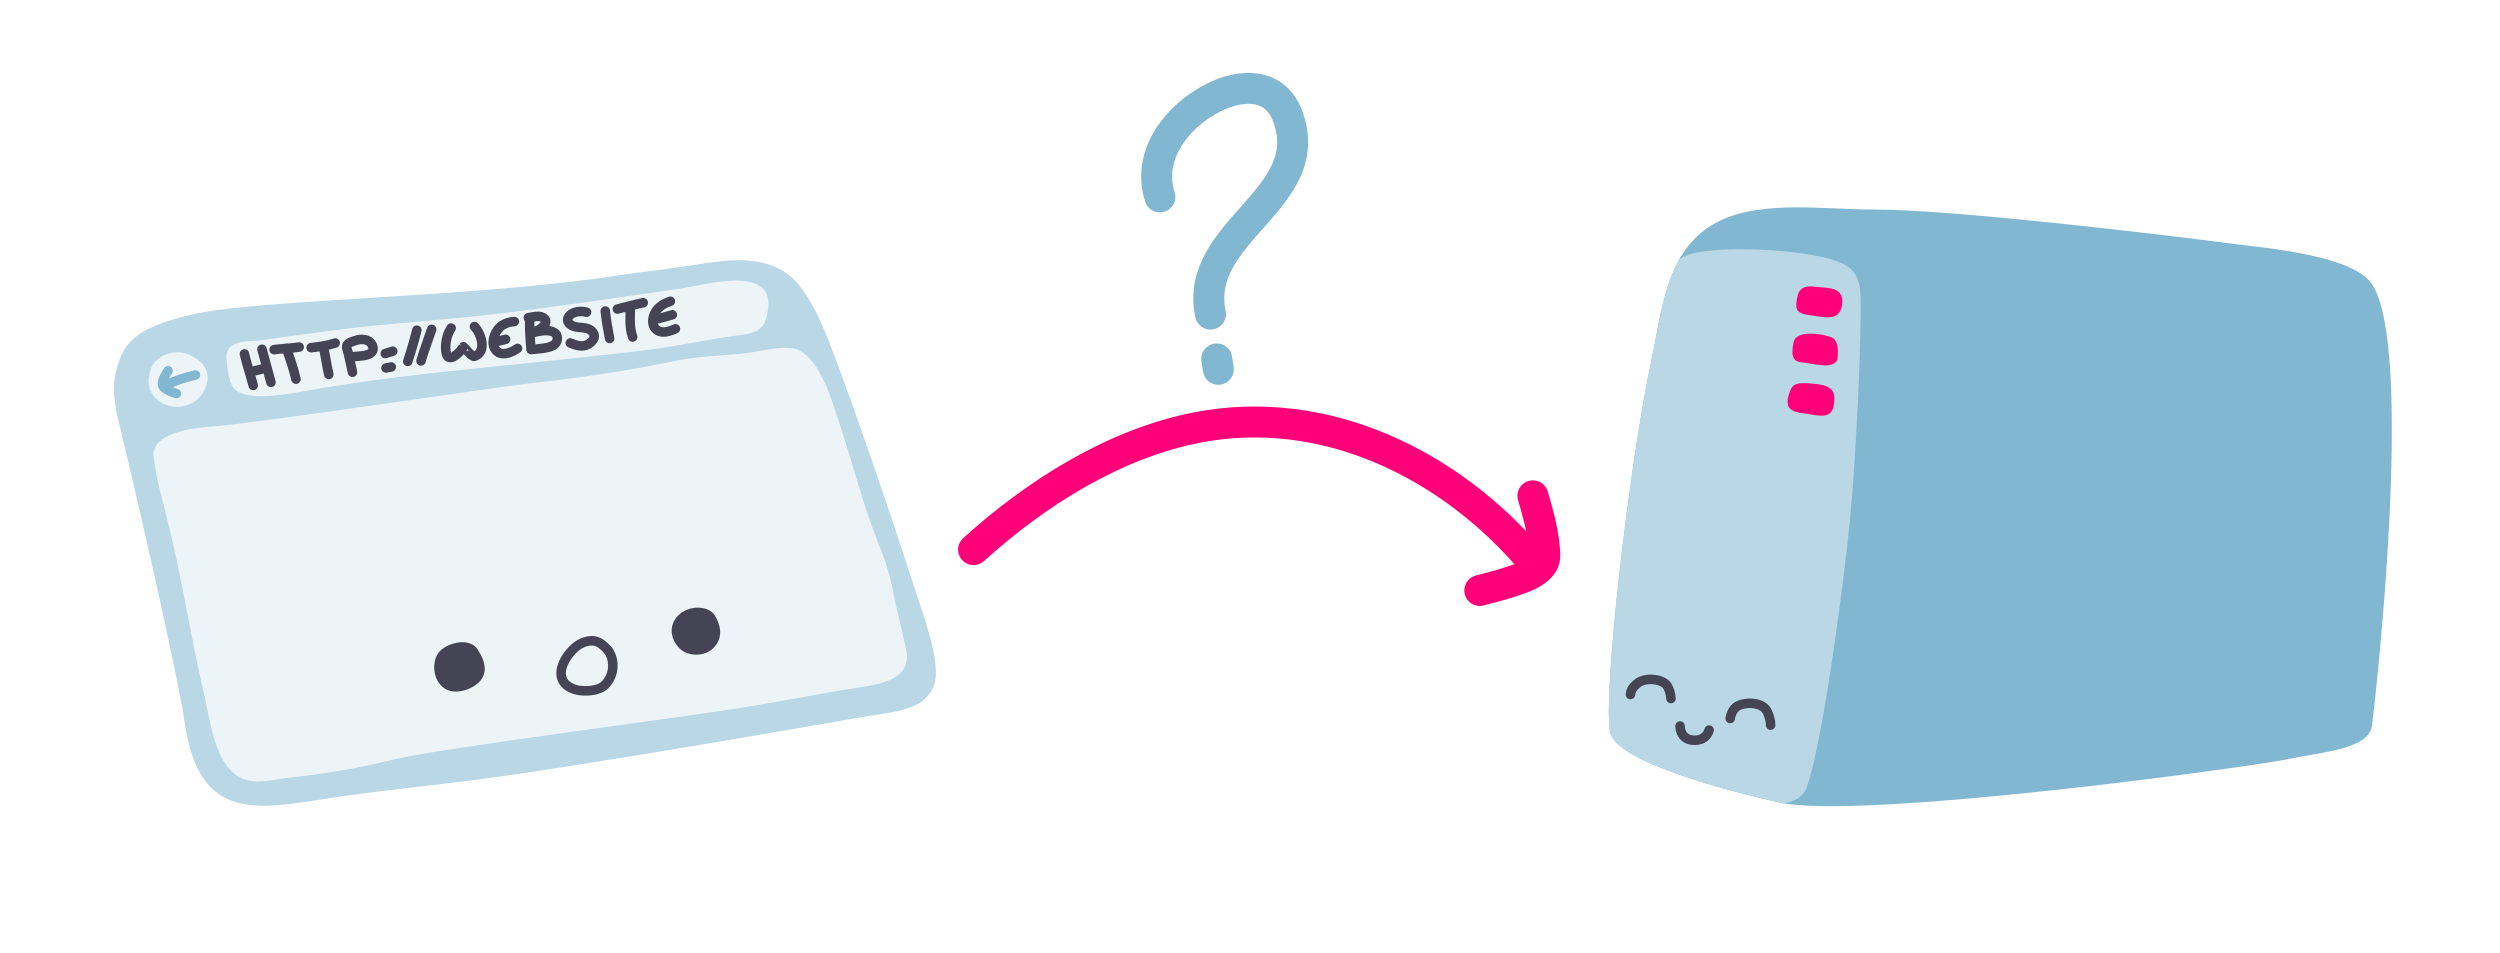
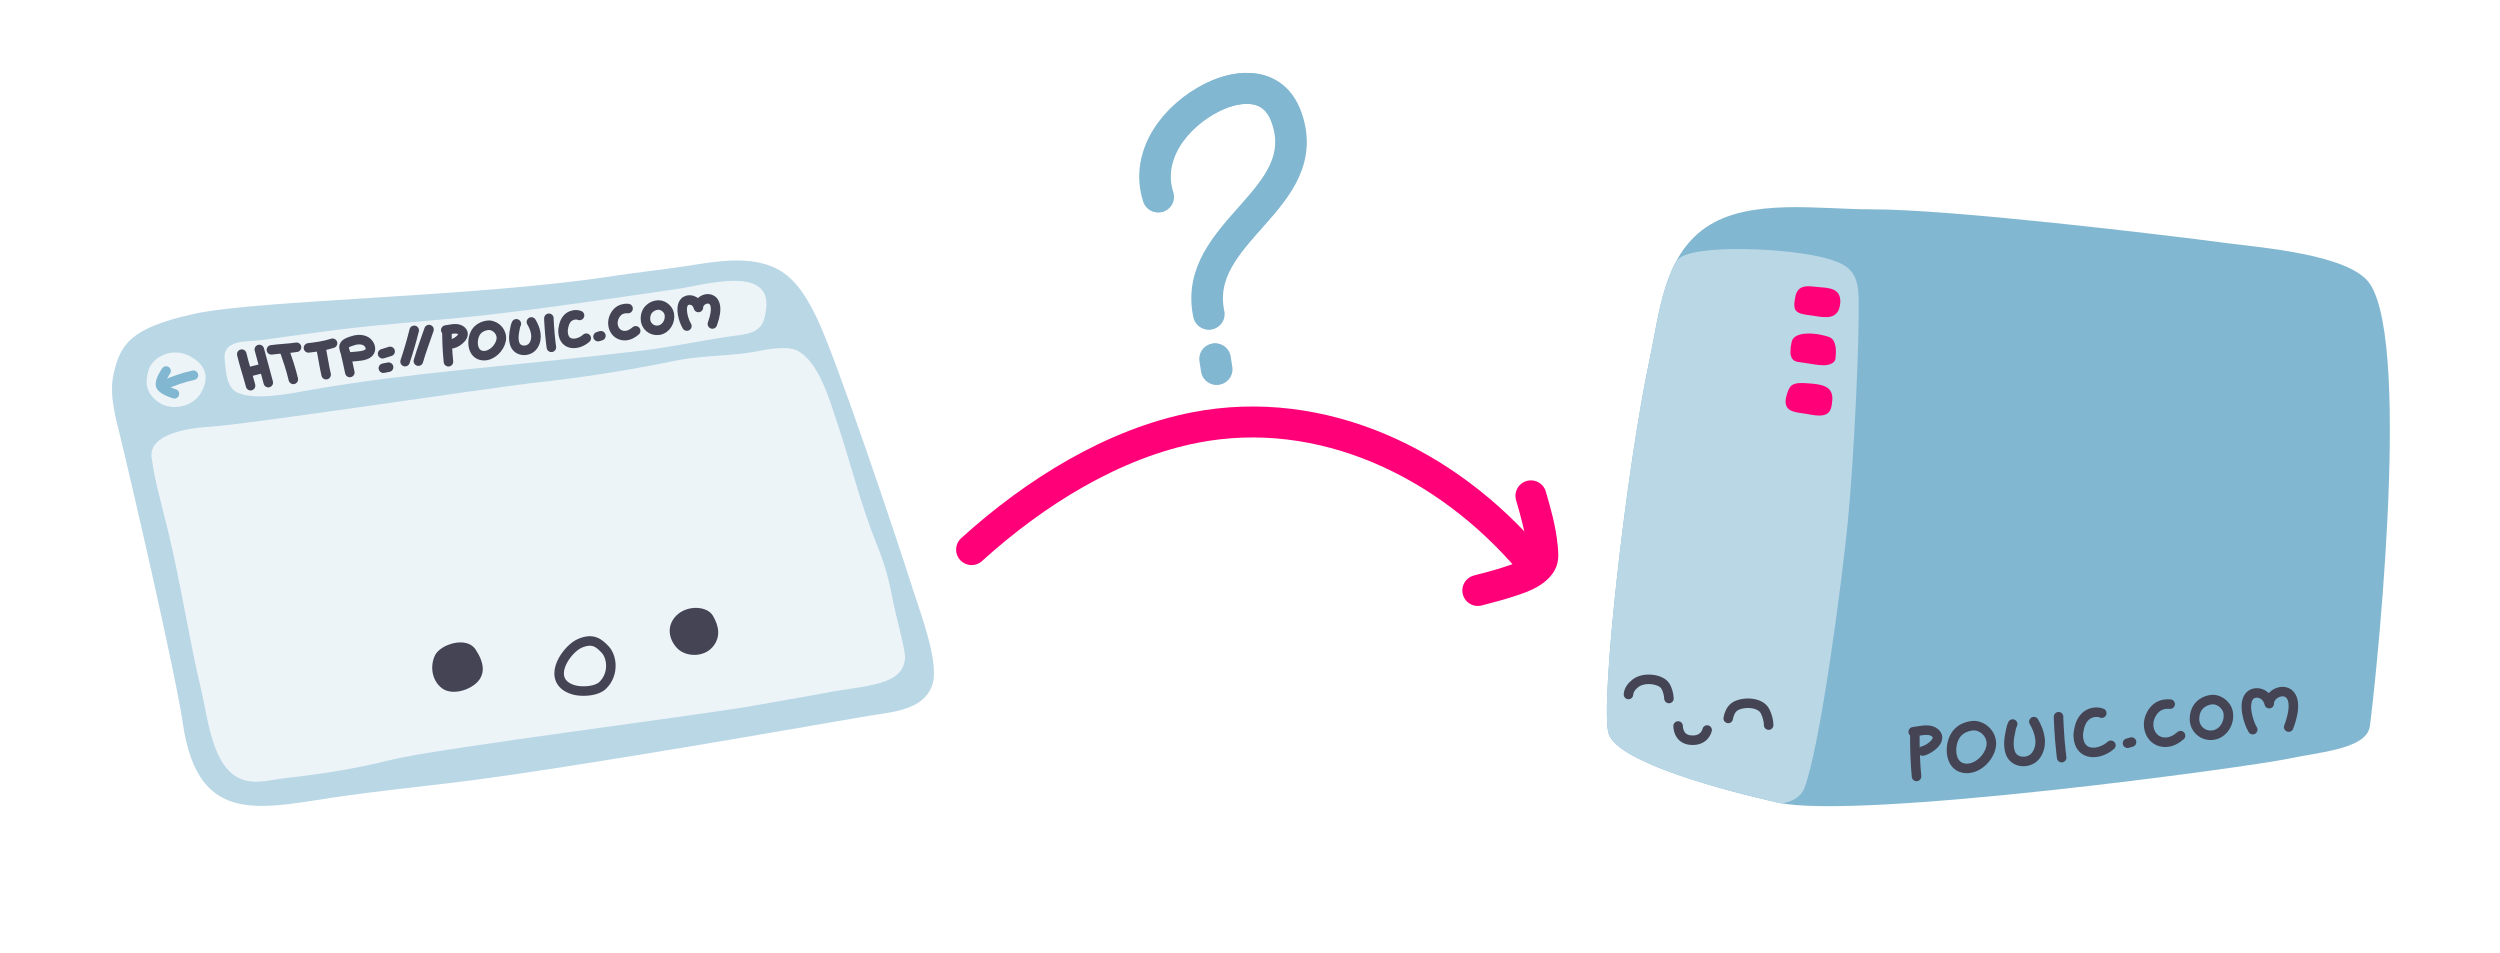
<svg xmlns="http://www.w3.org/2000/svg" width="100%" height="100%" viewBox="0 0 525 200" version="1.1" xml:space="preserve" style="fill-rule:evenodd;clip-rule:evenodd;stroke-linecap:round;stroke-linejoin:round;stroke-miterlimit:1.5;">
-   <rect id="computer-ask-server" x="0.414" y="0" width="524.159" height="200" style="fill:none;" />
+   <rect id="browser-ask-server" x="0" y="0" width="525" height="200" style="fill:none;" />
  <g id="server">
-     <path d="M338.199,153.997c-1.777,-6.212 3.692,-55.444 8.675,-78.698c2.06,-9.613 2.868,-21.385 11.788,-27.509c9.07,-6.226 23.946,-3.762 34.75,-3.789c16.611,-0.04 61.407,5.341 74.796,7.112c7.103,0.939 25.624,2.361 29.833,8.461c9.158,13.274 0.749,88.216 0.035,92.984c-0.715,4.768 -10.695,5.396 -17.03,6.757c-8.228,1.768 -90.544,12.993 -107.378,9.211c-10.081,-2.265 -33.692,-8.318 -35.469,-14.529Z" style="fill:#82b7d1;" />
+     <path d="M337.785,153.992c-1.777,-6.213 3.692,-55.462 8.675,-78.725c2.06,-9.616 2.868,-21.392 11.788,-27.518c9.07,-6.228 23.946,-3.763 34.75,-3.79c16.611,-0.04 61.407,5.343 74.796,7.114c7.103,0.94 25.624,2.362 29.833,8.464c9.157,13.279 0.749,88.246 0.035,93.016c-0.715,4.769 -10.695,5.397 -17.03,6.759c-8.228,1.768 -90.544,12.998 -107.379,9.214c-10.08,-2.265 -33.691,-8.321 -35.468,-14.534Z" style="fill:#82b7d1;" />
    <clipPath id="_clip1">
-       <path d="M338.199,153.997c-1.777,-6.212 3.692,-55.444 8.675,-78.698c2.06,-9.613 2.868,-21.385 11.788,-27.509c9.07,-6.226 23.946,-3.762 34.75,-3.789c16.611,-0.04 61.407,5.341 74.796,7.112c7.103,0.939 25.624,2.361 29.833,8.461c9.158,13.274 0.749,88.216 0.035,92.984c-0.715,4.768 -10.695,5.396 -17.03,6.757c-8.228,1.768 -90.544,12.993 -107.378,9.211c-10.081,-2.265 -33.692,-8.318 -35.469,-14.529Z" />
+       <path d="M337.785,153.992c-1.777,-6.213 3.692,-55.462 8.675,-78.725c2.06,-9.616 2.868,-21.392 11.788,-27.518c9.07,-6.228 23.946,-3.763 34.75,-3.79c16.611,-0.04 61.407,5.343 74.796,7.114c7.103,0.94 25.624,2.362 29.833,8.464c9.157,13.279 0.749,88.246 0.035,93.016c-0.715,4.769 -10.695,5.397 -17.03,6.759c-8.228,1.768 -90.544,12.998 -107.379,9.214c-10.08,-2.265 -33.691,-8.321 -35.468,-14.534Z" />
    </clipPath>
    <g clip-path="url(#_clip1)">
-       <path d="M339.979,82.21c0,0 7.35,-21.915 12.75,-27.672c3.118,-3.324 23.573,-2.496 31.666,-0.125c4.287,1.255 6.177,2.869 6.319,7.911c0.239,8.458 -0.942,33.607 -2.219,46.854c-1.276,13.246 -5.836,47.52 -9.143,56.288c-2.401,6.366 -17.098,2.137 -17.098,2.137l-32.657,-12.464c0,0 5.451,-58.166 10.382,-72.929Z" style="fill:#bad7e6;" />
+       <path d="M339.565,82.181c0,0 7.35,-21.922 12.75,-27.681c3.118,-3.326 23.573,-2.497 31.666,-0.126c4.287,1.256 6.177,2.87 6.319,7.915c0.239,8.46 -0.942,33.618 -2.219,46.869c-1.276,13.251 -5.836,47.536 -9.143,56.307c-2.401,6.368 -17.098,2.138 -17.098,2.138l-32.657,-12.469c0,0 5.451,-58.185 10.382,-72.953Z" style="fill:#bad7e6;" />
    </g>
-     <path d="M342.393,145.847c0.073,-0.872 0.546,-1.628 1.454,-2.342c1.8,-1.416 5.402,-0.916 6.302,0.583c0.403,0.672 0.698,1.645 0.747,2.605" style="fill:none;stroke:#445;stroke-width:2px;" />
-     <path d="M363.343,150.879c0.146,-0.959 0.568,-1.84 1.205,-2.365c1.393,-1.146 5.488,-1.311 6.553,0.901c0.466,0.968 0.728,1.967 0.732,2.86" style="fill:none;stroke:#445;stroke-width:2px;" />
-     <path d="M352.815,152.463c0,0 -0.064,2.707 2.588,2.965c3.02,0.293 3.51,-2.116 3.51,-2.116" style="fill:none;stroke:#445;stroke-width:2px;" />
-     <path d="M377.547,61.892c0,0 -0.672,2.405 -0.079,3.248c0.631,0.898 2.137,0.983 3.117,1.111c2.199,0.289 5.306,1.237 6.099,-1.567c0.116,-0.409 0.193,-0.85 0.199,-1.276c0.041,-2.934 -2.529,-2.905 -4.818,-3.111c-1.835,-0.164 -3.802,-0.591 -4.518,1.595Z" style="fill:#ff0078;" />
-     <path d="M376.457,72.995c0.129,-0.638 0.145,-1.514 0.642,-2c1.373,-1.341 4.603,-0.956 6.284,-0.521c0.59,0.153 1.323,0.278 1.77,0.719c0.939,0.926 0.861,2.966 0.706,4.174c-0.138,1.079 -1.656,1.395 -2.564,1.371c-1.422,-0.037 -2.802,-0.356 -4.205,-0.546c-1.43,-0.195 -2.415,-0.16 -2.684,-1.888l0.051,-1.309Z" style="fill:#ff0078;" />
-     <path d="M375.427,83.776c0,0 0.404,-2.151 1.199,-2.785c0.867,-0.692 2.415,-0.537 3.443,-0.464c2.549,0.18 5.43,0.387 5.124,3.618c-0.055,0.581 -0.132,1.276 -0.345,1.821c-0.797,2.042 -3.659,1.192 -5.252,0.949c-2.104,-0.321 -4.567,-0.35 -4.169,-3.139Z" style="fill:#ff0078;" />
+     <path d="M341.979,145.84c0.073,-0.873 0.546,-1.629 1.454,-2.343c1.8,-1.416 5.402,-0.917 6.302,0.583c0.403,0.672 0.698,1.646 0.747,2.606" style="fill:none;stroke:#445;stroke-width:2px;" />
+     <path d="M362.929,150.873c0.146,-0.959 0.568,-1.841 1.205,-2.365c1.393,-1.147 5.488,-1.312 6.553,0.901c0.466,0.968 0.728,1.967 0.731,2.861" style="fill:none;stroke:#445;stroke-width:2px;" />
+     <path d="M352.401,152.458c0,0 -0.064,2.708 2.588,2.966c3.019,0.293 3.51,-2.117 3.51,-2.117" style="fill:none;stroke:#445;stroke-width:2px;" />
+     <path d="M377.132,61.856c0,0 -0.671,2.406 -0.078,3.249c0.631,0.898 2.137,0.983 3.117,1.112c2.199,0.289 5.306,1.238 6.099,-1.568c0.116,-0.409 0.193,-0.85 0.199,-1.276c0.041,-2.935 -2.529,-2.906 -4.818,-3.112c-1.835,-0.165 -3.802,-0.592 -4.519,1.595Z" style="fill:#ff0078;" />
+     <path d="M376.042,72.963c0.13,-0.638 0.146,-1.515 0.643,-2.001c1.373,-1.341 4.603,-0.956 6.284,-0.521c0.59,0.153 1.323,0.278 1.769,0.719c0.94,0.927 0.862,2.968 0.707,4.176c-0.138,1.079 -1.656,1.395 -2.564,1.371c-1.422,-0.037 -2.802,-0.356 -4.205,-0.546c-1.43,-0.195 -2.415,-0.16 -2.684,-1.889l0.05,-1.309Z" style="fill:#ff0078;" />
+     <path d="M375.013,83.748c0,0 0.404,-2.152 1.199,-2.787c0.867,-0.692 2.415,-0.536 3.443,-0.463c2.549,0.18 5.43,0.387 5.124,3.618c-0.055,0.582 -0.132,1.277 -0.345,1.822c-0.798,2.042 -3.659,1.193 -5.252,0.95c-2.104,-0.322 -4.567,-0.35 -4.169,-3.14Z" style="fill:#ff0078;" />
  </g>
  <g id="browser">
-     <path d="M41.229,65.855c13.642,-2.984 59.312,-3.492 88.042,-7.949c5.024,-0.779 10.086,-1.286 15.111,-2.059c6.055,-0.932 13.494,-2.397 19.255,0.598c3.998,2.078 6.425,6.37 8.317,10.286c4.155,8.598 17.077,47.2 20.313,57.445c1.382,4.376 5.514,15.056 3.918,19.637c-1.844,5.29 -8.249,5.642 -13.46,6.484c-4.209,0.68 -61.818,10.951 -86.746,13.967c-7.644,0.926 -15.238,1.722 -22.877,2.778c-17.198,2.377 -31.003,7.253 -34.287,-15.13c-1.638,-11.163 -11.249,-52.551 -13.208,-60.519c-1.006,-4.093 -2.306,-8.712 -1.332,-12.927c1.405,-6.088 3.312,-9.627 16.954,-12.611Z" style="fill:#bad7e6;" />
-     <path d="M31.662,77.527c0.868,-2.659 5.038,-4.768 8.709,-2.734c3.756,2.082 3.799,4.88 2.337,7.515c-1.819,3.275 -6.43,3.992 -9.068,2.073c-2.639,-1.919 -2.846,-4.195 -1.978,-6.854Z" style="fill:#ecf4f8;" />
-     <path d="M34.661,80.903c2.084,-0.937 4.144,-1.653 6.379,-2.153" style="fill:none;stroke:#82b7d1;stroke-width:2px;" />
-     <path d="M35.295,77.867c0,0 -1.569,2.218 -1.101,3.153c0.467,0.935 2.846,1.636 2.846,1.636" style="fill:none;stroke:#82b7d1;stroke-width:2px;" />
-     <path d="M47.589,75.411c0.314,3.012 0.429,6.006 2.796,7.043c3.831,1.678 11.044,0.115 15.743,-0.698c10.581,-1.831 21.125,-3.07 31.817,-4.187c12.405,-1.296 24.898,-2.498 37.294,-3.991c6.173,-0.744 12.253,-2.067 18.402,-2.967c2.317,-0.339 5.682,-0.406 6.908,-2.78c0.427,-0.826 0.582,-1.865 0.719,-2.772c1.461,-9.625 -13.106,-5.222 -18.397,-4.457c-13.46,1.947 -27.274,4.038 -40.789,5.558c-10.067,1.133 -19.873,1.707 -29.901,2.945c-5.807,0.716 -11.592,1.563 -17.386,2.337c-2.291,0.305 -7.65,-0.282 -7.206,3.969Z" style="fill:#ecf4f8;" />
-     <path d="M32.258,96.084c0.679,5.046 1.963,9.202 3.531,15.727c2.693,11.201 4.259,22.053 6.93,33.263c1.355,5.688 2.227,16.167 8.452,18.528c3.02,1.146 6.423,0.04 9.489,-0.289c7.483,-0.802 14.547,-1.965 21.876,-3.789c9.855,-2.453 66.193,-9.517 76.834,-11.5c3.657,-0.681 10.716,-1.846 14.372,-2.562c8.285,-1.621 16.697,-1.368 16.726,-7.636c0.008,-1.53 -2.161,-9.66 -2.433,-11.155c-0.825,-4.551 -1.673,-7.845 -3.381,-12.078c-3.606,-8.94 -5.415,-16.828 -8.466,-25.975c-1.491,-4.469 -3.834,-12.842 -8.441,-15.077c-2.09,-1.015 -6.231,-0.22 -8.371,0.198c-5.188,1.015 -11.61,0.837 -16.835,1.908c-10.633,2.181 -19.764,3.583 -30.527,4.764c-7.464,0.819 -60.301,8.742 -67.178,9.136c-4.884,0.279 -13.258,1.492 -12.578,6.537Z" style="fill:#ecf4f8;" />
-     <path d="M91.738,137.627c1.11,-2.384 6.629,-4.127 8.517,-1.319c1.887,2.808 2.076,5.184 0.377,6.911c-1.7,1.728 -5.287,2.808 -7.364,1.296c-2.076,-1.512 -2.639,-4.505 -1.53,-6.888Z" style="fill:#445;" />
-     <path d="M142.424,129.247c2.234,-2.272 6.449,-2.097 7.691,0c1.242,2.096 1.746,4.465 -0.039,6.563c-1.917,2.252 -5.631,2.097 -7.379,0.35c-1.748,-1.748 -2.488,-4.661 -0.273,-6.913Z" style="fill:#445;" />
-     <path d="M122.189,135.055c-2.688,1.152 -6.816,6.958 -2.458,9.312c0.622,0.335 1.297,0.529 1.994,0.63c1.516,0.22 4.068,0.054 5.257,-1.115c2.477,-2.435 1.91,-6.04 0.543,-7.497c-1.368,-1.457 -2.648,-2.482 -5.336,-1.33Z" style="fill:none;stroke:#445;stroke-width:2px;" />
+     <path d="M40.815,65.899c13.642,-2.984 59.312,-3.492 88.042,-7.949c5.024,-0.779 10.086,-1.286 15.111,-2.059c6.055,-0.932 13.494,-2.397 19.255,0.598c3.998,2.078 6.425,6.37 8.317,10.286c4.155,8.598 17.077,47.2 20.313,57.445c1.382,4.376 5.514,15.056 3.918,19.637c-1.844,5.29 -8.249,5.642 -13.46,6.484c-4.209,0.68 -61.818,10.95 -86.746,13.967c-7.644,0.926 -15.238,1.722 -22.878,2.778c-17.198,2.377 -31.003,7.253 -34.286,-15.13c-1.638,-11.163 -11.249,-52.551 -13.208,-60.519c-1.007,-4.093 -2.306,-8.712 -1.332,-12.928c1.405,-6.088 3.312,-9.626 16.954,-12.61Z" style="fill:#bad7e6;" />
+     <path d="M31.248,77.571c0.868,-2.659 5.038,-4.768 8.709,-2.734c3.756,2.081 3.799,4.88 2.336,7.515c-1.818,3.275 -6.429,3.992 -9.067,2.073c-2.639,-1.919 -2.846,-4.195 -1.978,-6.854Z" style="fill:#ecf4f8;" />
+     <path d="M34.247,80.947c2.084,-0.937 4.144,-1.653 6.379,-2.153" style="fill:none;stroke:#82b7d1;stroke-width:2px;" />
+     <path d="M34.881,77.911c0,0 -1.569,2.218 -1.101,3.153c0.467,0.935 2.846,1.636 2.846,1.636" style="fill:none;stroke:#82b7d1;stroke-width:2px;" />
+     <path d="M47.175,75.455c0.314,3.012 0.429,6.006 2.796,7.043c3.831,1.678 11.044,0.115 15.743,-0.698c10.581,-1.831 21.125,-3.07 31.817,-4.187c12.405,-1.296 24.898,-2.498 37.294,-3.991c6.173,-0.744 12.253,-2.067 18.402,-2.967c2.317,-0.339 5.682,-0.406 6.908,-2.78c0.427,-0.826 0.582,-1.865 0.719,-2.773c1.461,-9.625 -13.106,-5.221 -18.397,-4.456c-13.46,1.947 -27.274,4.038 -40.789,5.558c-10.067,1.133 -19.873,1.707 -29.901,2.944c-5.807,0.717 -11.592,1.564 -17.386,2.338c-2.291,0.305 -7.65,-0.282 -7.206,3.969Z" style="fill:#ecf4f8;" />
+     <path d="M31.844,96.128c0.679,5.046 1.963,9.202 3.531,15.727c2.693,11.201 4.258,22.053 6.929,33.263c1.356,5.688 2.228,16.167 8.453,18.528c3.02,1.146 6.423,0.04 9.489,-0.289c7.483,-0.802 14.547,-1.965 21.876,-3.789c9.855,-2.453 66.193,-9.517 76.834,-11.5c3.657,-0.681 10.716,-1.847 14.372,-2.562c8.285,-1.621 16.696,-1.368 16.726,-7.637c0.008,-1.529 -2.161,-9.659 -2.433,-11.154c-0.826,-4.551 -1.673,-7.845 -3.381,-12.079c-3.606,-8.939 -5.415,-16.827 -8.466,-25.974c-1.491,-4.469 -3.834,-12.842 -8.441,-15.077c-2.09,-1.015 -6.231,-0.22 -8.371,0.198c-5.188,1.015 -11.61,0.837 -16.835,1.908c-10.633,2.181 -19.764,3.583 -30.527,4.764c-7.464,0.819 -60.301,8.742 -67.178,9.136c-4.884,0.279 -13.258,1.492 -12.578,6.537Z" style="fill:#ecf4f8;" />
+     <path d="M91.324,137.67c1.11,-2.383 6.629,-4.126 8.517,-1.318c1.887,2.807 2.076,5.183 0.376,6.911c-1.699,1.728 -5.286,2.808 -7.363,1.296c-2.076,-1.512 -2.639,-4.505 -1.53,-6.889Z" style="fill:#445;" />
+     <path d="M142.01,129.291c2.234,-2.272 6.449,-2.097 7.691,0c1.242,2.096 1.746,4.465 -0.039,6.563c-1.917,2.252 -5.631,2.097 -7.379,0.35c-1.748,-1.748 -2.488,-4.661 -0.273,-6.913Z" style="fill:#445;" />
+     <path d="M121.775,135.099c-2.688,1.152 -6.816,6.958 -2.458,9.312c0.622,0.335 1.297,0.529 1.994,0.63c1.516,0.22 4.068,0.054 5.257,-1.115c2.477,-2.435 1.91,-6.04 0.543,-7.497c-1.368,-1.457 -2.648,-2.482 -5.336,-1.33Z" style="fill:none;stroke:#445;stroke-width:2px;" />
  </g>
-   <path d="M51.328,74.326c0.51,2.241 1.277,4.4 1.847,6.621" style="fill:none;stroke:#445;stroke-width:2px;" />
-   <path d="M55.014,73.343c0.661,2.309 1.233,4.649 1.884,6.961" style="fill:none;stroke:#445;stroke-width:2px;" />
-   <path d="M52.884,78.029c0.699,-0.182 1.393,-0.369 2.098,-0.526" style="fill:none;stroke:#445;stroke-width:2px;" />
-   <path d="M57.553,73.425c1.752,-0.25 3.526,-0.263 5.274,-0.546" style="fill:none;stroke:#445;stroke-width:2px;" />
-   <path d="M60.175,73.179c0.721,2.117 1.476,4.26 1.98,6.445" style="fill:none;stroke:#445;stroke-width:2px;" />
-   <path d="M65.336,73.015c1.701,-0.215 3.395,-0.424 5.057,-0.977" style="fill:none;stroke:#445;stroke-width:2px;" />
-   <path d="M67.957,73.015c0.402,1.866 0.66,3.762 1.088,5.623" style="fill:none;stroke:#445;stroke-width:2px;" />
-   <path d="M74.02,78.176c-0.303,-1.33 -0.55,-2.671 -0.884,-3.994c-0.101,-0.402 -0.444,-1.193 -0.304,-1.588c0.199,-0.562 0.96,-0.79 1.458,-0.975c0.991,-0.368 2.215,-0.548 3.168,0.038c0.722,0.445 1.285,1.672 0.557,2.364c-0.423,0.403 -1.015,0.554 -1.574,0.653c-0.704,0.125 -1.406,0.137 -2.111,0.211" style="fill:none;stroke:#445;stroke-width:2px;" />
-   <path d="M80.901,74.244c0.522,-0.182 1.063,-0.308 1.582,-0.493" style="fill:none;stroke:#445;stroke-width:2px;" />
-   <path d="M81.065,77.275c0.366,-0.07 0.729,-0.153 1.097,-0.214" style="fill:none;stroke:#445;stroke-width:2px;" />
-   <path d="M87.537,69.329c-0.552,2.206 -1.191,4.411 -1.913,6.568" style="fill:none;stroke:#445;stroke-width:2px;" />
-   <path d="M90.65,69.165c-0.735,2.206 -1.596,4.39 -2.234,6.627" style="fill:none;stroke:#445;stroke-width:2px;" />
-   <path d="M94.746,68.898c-1.003,1.395 -1.398,3.862 -1.011,5.394c0.486,1.922 2.736,-0.036 3.572,-1.487c0.022,-0.038 1.793,2.203 2.313,2.029c2.7,-0.907 1.468,-4.716 0.021,-6.264" style="fill:none;stroke:#445;stroke-width:2px;" />
-   <path d="M108.017,67.526c-0.877,0.049 -1.804,0.304 -2.578,0.801c-1.566,1.005 -2.881,4.376 -0.784,5.667c1.171,0.721 2.971,-0.085 4.026,-0.83" style="fill:none;stroke:#445;stroke-width:2px;" />
-   <path d="M103.839,71.841c0.781,-0.174 1.552,-0.408 2.333,-0.583" style="fill:none;stroke:#445;stroke-width:2px;" />
-   <path d="M111.212,66.789c0,2.193 0.094,4.389 0.318,6.571" style="fill:none;stroke:#445;stroke-width:2px;" />
-   <path d="M110.967,66.707c0.846,-0.115 2.176,-0.507 2.989,-0.058c1.741,0.962 -0.481,2.695 -1.557,2.913" style="fill:none;stroke:#445;stroke-width:2px;" />
-   <path d="M111.949,69.82c1.373,-0.261 3.156,-0.766 4.466,0.021c0.831,0.499 0.782,1.774 0.139,2.409c-0.972,0.959 -3.675,0.996 -4.973,1.148" style="fill:none;stroke:#445;stroke-width:2px;" />
-   <path d="M123.172,65.56c-0.984,-0.281 -2.303,-0.199 -3.178,0.387c-0.811,0.543 -1.155,1.43 -0.299,2.147c1.41,1.182 3.677,0.116 4.841,1.737c0.719,1.001 -0.173,2 -1.037,2.476c-1.213,0.669 -2.559,0.204 -3.739,-0.28" style="fill:none;stroke:#445;stroke-width:2px;" />
-   <path d="M127.105,65.314c0.185,1.941 0.562,3.857 0.917,5.772" style="fill:none;stroke:#445;stroke-width:2px;" />
-   <path d="M129.645,64.905c1.82,-0.429 3.612,-0.974 5.441,-1.34" style="fill:none;stroke:#445;stroke-width:2px;" />
-   <path d="M132.367,64.496c0,2.051 -0.248,4.253 0.496,6.278" style="fill:none;stroke:#445;stroke-width:2px;" />
-   <path d="M140.784,63.266c-1.183,0.376 -2.326,1.048 -3.042,2.091c-0.98,1.427 -1.022,3.789 0.993,4.301c0.977,0.248 2.214,-0.206 3.11,-0.61" style="fill:none;stroke:#445;stroke-width:2px;" />
-   <path d="M137.262,67.116c1.327,-0.241 2.625,-0.642 3.922,-1.009" style="fill:none;stroke:#445;stroke-width:2px;" />
-   <path d="M204.449,115.417c13.261,-12.012 29.725,-22.311 47.03,-25.657c26.435,-5.113 52.808,7.366 70.408,28.207" style="fill:none;stroke:#ff0078;stroke-width:6.5px;" />
-   <path d="M321.909,104.127c0.991,3.392 2.023,6.998 2.36,10.538c0.103,1.089 0.359,2.609 -0.264,3.608c-1.473,2.364 -4.902,3.287 -7.344,4.087c-1.948,0.638 -3.932,1.094 -5.905,1.639" style="fill:none;stroke:#ff0078;stroke-width:6.5px;" />
-   <path d="M243.576,41.349c-2.837,-8.868 3.715,-17.094 11.352,-20.895c5.894,-2.933 12.872,-3.064 15.492,3.957c6.513,17.456 -19.922,24.115 -16.219,41.552" style="fill:none;stroke:#82b7d1;stroke-width:6.5px;" />
-   <path d="M255.512,75.367l0.34,2.187" style="fill:none;stroke:#82b7d1;stroke-width:6.5px;" />
+   <g id="address">
+     <path d="M50.772,74.371c0.51,2.241 1.277,4.399 1.846,6.621" style="fill:none;stroke:#445;stroke-width:2px;" />
+     <path d="M54.458,73.388c0.661,2.309 1.232,4.648 1.884,6.961" style="fill:none;stroke:#445;stroke-width:2px;" />
+     <path d="M52.327,78.074c0.7,-0.182 1.394,-0.369 2.099,-0.527" style="fill:none;stroke:#445;stroke-width:2px;" />
+     <path d="M56.997,73.469c1.751,-0.249 3.525,-0.262 5.274,-0.545" style="fill:none;stroke:#445;stroke-width:2px;" />
+     <path d="M59.619,73.224c0.72,2.117 1.475,4.259 1.98,6.444" style="fill:none;stroke:#445;stroke-width:2px;" />
+     <path d="M64.779,73.06c1.701,-0.215 3.395,-0.424 5.057,-0.977" style="fill:none;stroke:#445;stroke-width:2px;" />
+     <path d="M67.401,73.06c0.402,1.866 0.659,3.762 1.087,5.623" style="fill:none;stroke:#445;stroke-width:2px;" />
+     <path d="M73.463,78.221c-0.302,-1.33 -0.55,-2.672 -0.883,-3.995c-0.102,-0.401 -0.445,-1.192 -0.305,-1.587c0.199,-0.562 0.961,-0.79 1.458,-0.975c0.992,-0.368 2.216,-0.548 3.169,0.038c0.722,0.444 1.285,1.671 0.557,2.364c-0.423,0.403 -1.016,0.553 -1.575,0.653c-0.703,0.125 -1.405,0.137 -2.111,0.211" style="fill:none;stroke:#445;stroke-width:2px;" />
+     <path d="M80.345,74.289c0.521,-0.183 1.062,-0.309 1.582,-0.493" style="fill:none;stroke:#445;stroke-width:2px;" />
+     <path d="M80.509,77.32c0.366,-0.07 0.729,-0.153 1.096,-0.214" style="fill:none;stroke:#445;stroke-width:2px;" />
+     <path d="M86.981,69.374c-0.552,2.206 -1.191,4.411 -1.914,6.568" style="fill:none;stroke:#445;stroke-width:2px;" />
+     <path d="M90.093,69.209c-0.735,2.206 -1.596,4.391 -2.233,6.628" style="fill:none;stroke:#445;stroke-width:2px;" />
+     <path d="M93.856,69.394c0,2.193 0.094,4.388 0.317,6.57" style="fill:none;stroke:#445;stroke-width:2px;" />
+     <path d="M93.611,69.312c0.845,-0.115 2.175,-0.507 2.989,-0.058c1.741,0.962 -0.481,2.694 -1.557,2.913" style="fill:none;stroke:#445;stroke-width:2px;" />
+     <path d="M102.734,68.294c0,0 -1.831,-0.021 -2.786,1.446c-1.03,1.585 -0.88,4.815 1.538,4.95c1.78,0.099 3.47,-1.613 3.762,-3.283c0.272,-1.554 -0.942,-3.011 -2.514,-3.113Z" style="fill:none;stroke:#445;stroke-width:2px;" />
+     <path d="M108.431,68.002c-0.202,0.423 -0.247,0.821 -0.322,1.172c-0.214,0.996 -0.338,2.146 0.02,3.122c0.602,1.641 2.959,1.656 3.867,0.282c1.05,-1.587 0.481,-3.487 -0.404,-4.966" style="fill:none;stroke:#445;stroke-width:2px;" />
+     <path d="M115.268,66.84c0,-0.063 -0.002,0.124 0,0.186c0.003,0.141 0.009,0.283 0.017,0.424c0.019,0.378 0.048,0.755 0.073,1.133c0.077,1.156 0.168,2.31 0.317,3.46c0.038,0.297 0.07,0.596 0.115,0.893" style="fill:none;stroke:#445;stroke-width:2px;" />
+     <path d="M121.703,66.243c-0.722,-0.328 -2.782,-0.268 -3.323,2.229c-0.09,0.418 -0.17,0.843 -0.143,1.273c0.191,3.058 3.229,2.775 4.878,1.276" style="fill:none;stroke:#445;stroke-width:2px;" />
+     <path d="M125.589,70.69l0.601,-0.182" style="fill:none;stroke:#445;stroke-width:2px;" />
+     <path d="M131.894,64.791c-1.898,-0.139 -2.622,1.109 -2.926,1.8c-0.747,1.701 0.165,3.871 2.198,3.895c0.885,0.011 1.685,-0.439 2.325,-1.011" style="fill:none;stroke:#445;stroke-width:2px;" />
+     <path d="M137.767,64.113c0,0 -2.202,0.33 -2.226,2.808c-0.015,1.503 1.287,2.656 2.794,2.427c1.567,-0.238 2.506,-1.924 2.214,-3.421c-0.231,-1.187 -1.58,-2.145 -2.782,-1.814Z" style="fill:none;stroke:#445;stroke-width:2px;" />
+     <path d="M144.245,68.471c-0.68,-1.088 -1.55,-3.917 -0.499,-5.045c0.752,-0.806 2.495,-0.54 2.921,1.144c-0.009,-2.376 5.477,-3.48 2.935,3.464" style="fill:none;stroke:#445;stroke-width:2px;" />
+   </g>
+   <g id="arrow">
+     <path d="M204.035,115.417c13.261,-12.012 29.725,-22.311 47.03,-25.657c26.435,-5.113 52.808,7.366 70.408,28.207" style="fill:none;stroke:#ff0078;stroke-width:6.5px;" />
+     <path d="M321.495,104.127c0.991,3.392 2.023,6.998 2.36,10.538c0.103,1.089 0.359,2.609 -0.264,3.608c-1.473,2.364 -4.902,3.287 -7.344,4.087c-1.948,0.638 -3.932,1.094 -5.905,1.639" style="fill:none;stroke:#ff0078;stroke-width:6.5px;" />
+   </g>
+   <g id="question-mark">
+     <path d="M243.162,41.349c-2.837,-8.868 3.715,-17.094 11.352,-20.895c5.894,-2.933 12.872,-3.064 15.492,3.957c6.513,17.456 -19.922,24.115 -16.219,41.552" style="fill:none;stroke:#82b7d1;stroke-width:6.5px;" />
+     <path d="M255.098,75.367l0.34,2.187" style="fill:none;stroke:#82b7d1;stroke-width:6.5px;" />
+     <path d="M243.296,41.349c-2.837,-8.868 3.715,-17.094 11.353,-20.895c5.893,-2.933 12.872,-3.064 15.491,3.957c6.514,17.456 -19.921,24.115 -16.218,41.552" style="fill:none;stroke:#82b7d1;stroke-width:6.5px;" />
+     <path d="M255.233,75.367l0.339,2.187" style="fill:none;stroke:#82b7d1;stroke-width:6.5px;" />
+   </g>
+   <g id="server-address">
+     <path d="M402.119,153.797c-0.032,3.088 0.069,6.18 0.352,9.256" style="fill:none;stroke:#445;stroke-width:2px;" />
+     <path d="M401.774,153.678c1.193,-0.15 3.071,-0.682 4.21,-0.038c2.437,1.379 -0.716,3.786 -2.235,4.078" style="fill:none;stroke:#445;stroke-width:2px;" />
+     <path d="M414.633,152.377c0,0 -2.577,-0.056 -3.942,1.996c-1.473,2.216 -1.309,6.767 2.093,6.991c2.505,0.165 4.91,-2.222 5.345,-4.567c0.404,-2.184 -1.283,-4.254 -3.496,-4.42Z" style="fill:none;stroke:#445;stroke-width:2px;" />
+     <path d="M422.658,152.048c-0.289,0.593 -0.359,1.152 -0.47,1.646c-0.315,1.398 -0.507,3.016 -0.017,4.395c0.824,2.319 4.142,2.374 5.441,0.454c1.501,-2.22 0.727,-4.904 -0.498,-6.998" style="fill:none;stroke:#445;stroke-width:2px;" />
+     <path d="M432.301,150.51c0.001,-0.087 -0.004,0.175 -0.003,0.263c0.003,0.199 0.01,0.398 0.018,0.597c0.022,0.532 0.057,1.064 0.087,1.595c0.091,1.629 0.203,3.256 0.396,4.877c0.049,0.419 0.09,0.84 0.15,1.258" style="fill:none;stroke:#445;stroke-width:2px;" />
+     <path d="M441.37,149.763c-1.012,-0.472 -3.913,-0.418 -4.71,3.09c-0.134,0.588 -0.253,1.185 -0.221,1.791c0.225,4.308 4.506,3.953 6.85,1.867" style="fill:none;stroke:#445;stroke-width:2px;" />
+     <path d="M446.777,156.079l0.848,-0.246" style="fill:none;stroke:#445;stroke-width:2px;" />
+     <path d="M455.739,147.866c-2.671,-0.223 -3.709,1.523 -4.146,2.492c-1.077,2.383 0.176,5.452 3.039,5.516c1.245,0.028 2.379,-0.594 3.287,-1.39" style="fill:none;stroke:#445;stroke-width:2px;" />
+     <path d="M464.016,146.997c0,0 -3.104,0.432 -3.174,3.921c-0.042,2.115 1.773,3.758 3.899,3.457c2.209,-0.313 3.555,-2.673 3.167,-4.785c-0.309,-1.675 -2.194,-3.043 -3.892,-2.593Z" style="fill:none;stroke:#445;stroke-width:2px;" />
+     <path d="M473.074,153.226c-0.942,-1.542 -2.125,-5.538 -0.629,-7.111c1.069,-1.124 3.52,-0.724 4.095,1.653c0.022,-3.345 7.761,-4.82 4.083,4.92" style="fill:none;stroke:#445;stroke-width:2px;" />
+   </g>
</svg>
